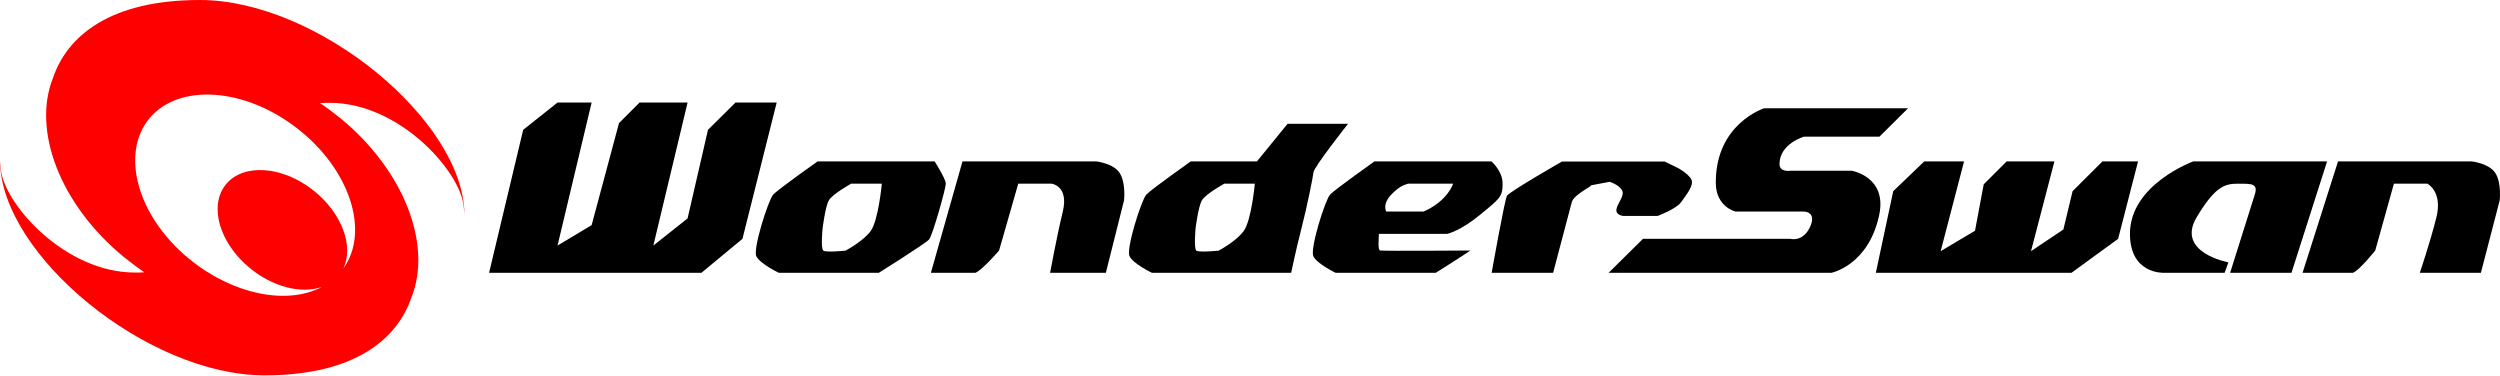
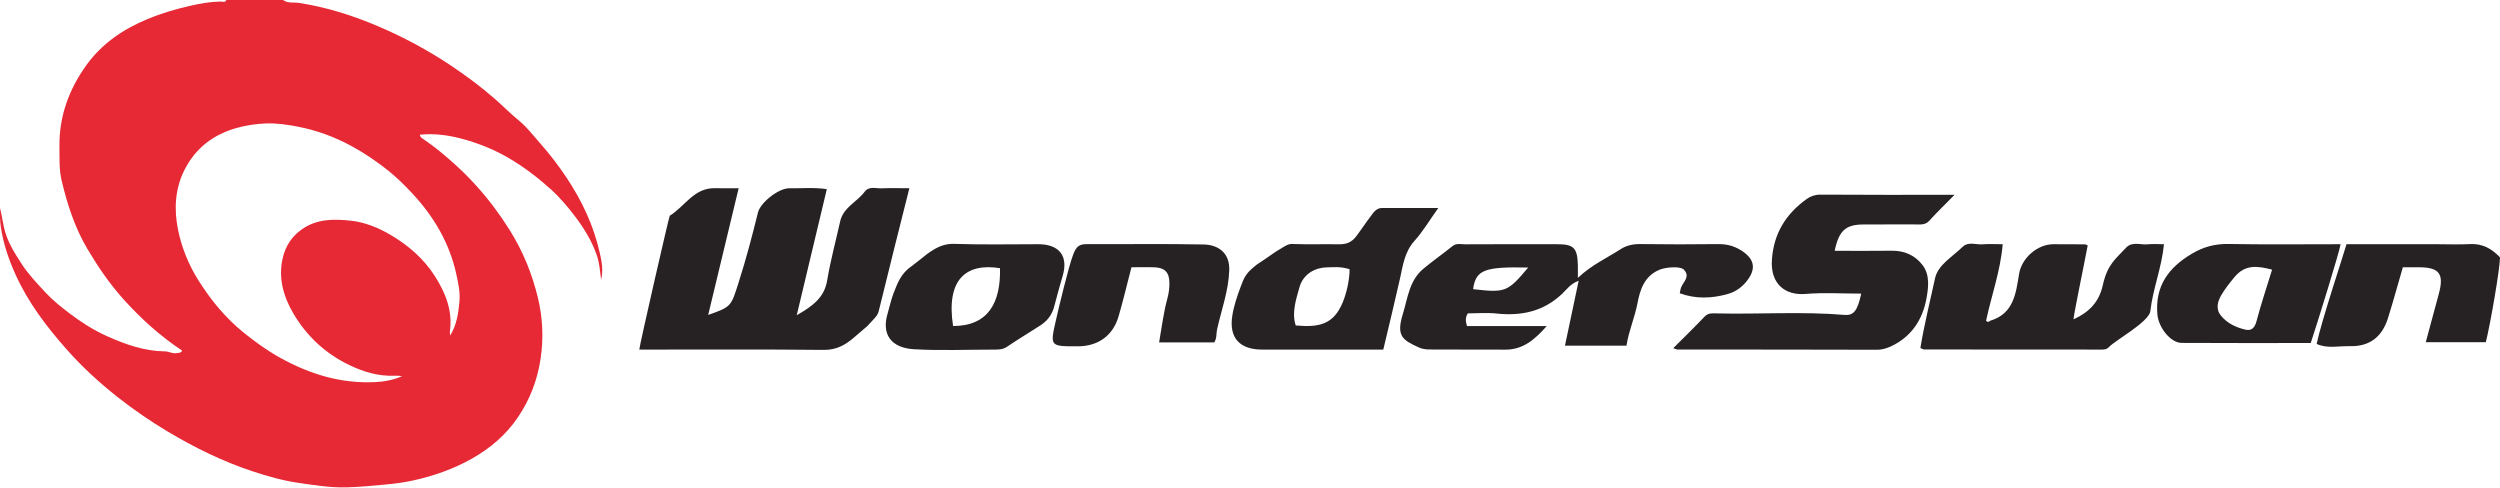
- <svg xmlns="http://www.w3.org/2000/svg" x="0px" y="0px" width="566.936px" height="85.117px">
-   <polygon points="110.912,61.863 118.646,29.436 126.435,23.255 134.167,23.255 126.435,55.682 134.167,51.054 140.375,27.912      145.031,23.255 155.926,23.255 148.165,55.682 155.926,49.529 160.555,29.436 166.792,23.255 176.133,23.255 168.372,54.158      159.059,61.863    " />
-   <polygon points="425.39,61.863 429.341,43.349 436.367,36.604 445.398,36.604 440.094,56.953 447.883,52.324 449.857,41.797      455.052,36.604 465.889,36.604 460.582,56.953 467.921,52.042 470.009,43.349 476.781,36.604 484.854,36.604 480.338,54.158      469.755,61.863    " />
-   <path d="M364.797 61.863l7.789-7.705h33.416s2.877.848 4.516-2.793c1.495-3.388-1.411-3.388-1.411-3.388h-15.522s-4.459-1.017-4.486-6.491c-.085-13.461 10.979-16.934 10.979-16.934H432.7l-6.489 6.436h-17.104s-5.447 1.553-5.561 6.097c-.084 2.06 2.455 1.637 2.455 1.637h13.941s8.071 1.354 6.209 10.047c-2.428 11.431-10.838 13.095-10.838 13.095h-50.516v-.001z" />
-   <path d="M338.269 61.863h13.94l4.233-16.029c.509-1.863 5.419-3.979 4.121-3.754-1.271.226 4.459-.848 4.459-.848s1.806.508 2.709 1.75c.933 1.213-.903 3.021-1.157 4.432-.254 1.41 1.553 1.552 1.553 1.552h7.789s4.178-1.552 5.307-3.104c1.102-1.58 2.482-3.217 2.482-4.6s-3.076-3.104-3.076-3.104l-3.133-1.524h-23.283s-11.146 6.379-12.444 7.705c-.454.393-3.5 17.524-3.5 17.524z" />
-   <path d="M175.313 44.168c-1.072 1.24-4.571 12.135-3.81 13.912.79 1.723 5.108 3.781 5.108 3.781h22.69s10.583-6.632 11.401-7.563c.79-.959 3.782-11.543 3.782-12.645 0-1.101-2.54-5.052-2.54-5.052h-26.529c.002.003-8.999 6.325-10.102 7.567zm17.696-2.512h6.971s-.79 8.383-2.539 10.752c-1.778 2.371-5.701 4.432-5.701 4.432s-4.402.452-5.023 0c-.649-.508-.17-5.053-.17-5.053s.593-4.909 1.411-6.35c.791-1.41 5.051-3.781 5.051-3.781z" />
-   <path d="M259.924 44.168c-1.073 1.24-4.572 12.135-3.782 13.912.79 1.723 5.08 3.781 5.08 3.781h31.58s1.045-5.022 2.343-10.104c1.241-4.77 2.709-12.105 2.709-12.645 0-1.129 7.846-11.033 7.846-11.033h-13.716l-6.941 8.521h-15.015c.029.004-8.974 6.326-10.104 7.568zm17.695-2.512h6.942s-.763 8.383-2.54 10.752c-1.723 2.371-5.673 4.432-5.673 4.432s-4.402.452-5.052 0c-.593-.508-.169-5.053-.169-5.053s.593-4.909 1.439-6.35c.791-1.41 5.053-3.781 5.053-3.781z" />
-   <path d="M211.101 61.863l7.168-25.26h30.311s4.008.424 5.362 2.682c1.411 2.259.96 6.152.96 6.152l-4.121 16.426h-12.644s1.468-8.043 2.879-13.886c1.411-5.842-2.54-6.321-2.54-6.321h-7.563l-4.346 15.154s-3.782 4.403-5.362 5.053h-10.104z" />
-   <path d="M522.162 61.863l8.044-25.26h30.311s3.979.424 5.391 2.682c1.412 2.259.96 6.152.96 6.152l-4.262 16.426h-13.857s2.314-6.772 3.782-12.645c1.411-5.813-2.061-7.563-2.061-7.563h-7.592l-4.233 15.154s-3.499 4.403-5.051 5.053h-11.432z" />
-   <path d="M301.607 44.168c-1.102 1.24-4.544 12.135-3.781 13.912.762 1.723 5.051 3.781 5.051 3.781h22.72s4.516-2.822 7.874-5.052c0 0-19.305.142-20.489 0-.536-.056-.338-2.397-.282-3.78h15.522s2.991-.649 7.45-4.348c4.516-3.695 5.08-4.092 5.08-7.027 0-2.905-2.541-5.052-2.541-5.052h-26.527c.055.002-8.975 6.324-10.077 7.566zm17.725-2.512h10.188s-1.129 3.867-6.688 6.321h-8.494c-.819-2.2 1.185-3.95 2.313-4.911 1.185-1.072 2.681-1.41 2.681-1.41z" />
-   <path d="M505.737 61.863s4.29-13.574 5.646-17.922c.677-2.369-.903-2.285-3.896-2.285s-5.165.648-9.313 7.563c-4.854 8.072 7.168 10.273 7.168 10.273l-.848 2.369H490.61s-7.592.312-7.592-8.832c0-11.232 14.365-16.427 14.365-16.427h30.338l-8.071 25.259h-13.913v.002z" />
-   <path fill="#FF0000" d="M72.559 23.369c.705-.028 1.439-.058 2.173-.058 15.805 0 29.352 15.324 30.367 23.113.112.819.169 1.553.226 2.174C105.127 27.32 71.966 0 45.325 0 24.778 0 15.184 8.297 12.022 17.667c-4.741 11.825 1.496 28.646 16.059 40.61 1.552 1.242 3.076 2.399 4.656 3.473-.678.057-1.411.057-2.145.057-15.805 0-29.352-15.324-30.367-23.113C.141 37.875.057 37.141 0 36.52c.197 21.279 33.358 48.598 60 48.598 20.545 0 30.141-8.324 33.302-17.666 4.741-11.797-1.496-28.616-16.059-40.611-1.553-1.243-3.076-2.4-4.684-3.472zM42.896 58.703c-11.74-9.625-15.635-23.765-9.06-31.808 6.632-8.043 21.59-7.112 33.612 2.259 11.91 9.256 16.481 23.367 10.386 31.777 2.483-5.052-.282-12.645-6.83-17.809-7.026-5.531-15.86-6.096-19.755-1.326-3.923 4.77-1.58 13.18 5.306 18.908 5.334 4.432 11.797 5.982 16.425 4.375-7.816 4.15-20.149 1.78-30.084-6.376z" />
+ <svg xmlns="http://www.w3.org/2000/svg" viewBox="0 0 601.482 117.265" height="117.265" width="601.482" xml:space="preserve" version="1.1" id="svg2">
+   <defs id="defs6">
+     <clipPath id="clipPath16" clipPathUnits="userSpaceOnUse">
+       <path id="path18" d="m 0,93.812 481.186,0 L 481.186,0 0,0 0,93.812 Z" />
+     </clipPath>
+   </defs>
+   <g transform="matrix(1.25,0,0,-1.25,0,117.2649)" id="g10">
+     <g id="g12">
+       <g clip-path="url(#clipPath16)" id="g14">
+         <g transform="translate(86.6544,29.2392)" id="g20">
+           <path id="path22" style="fill:#e72835;fill-opacity:1;fill-rule:nonzero;stroke:none" d="m 0,0 c 1.282,2.112 1.571,4.315 1.774,6.515 0.165,1.792 -0.218,3.554 -0.602,5.301 -1.318,5.996 -4.328,11.081 -8.466,15.525 -1.437,1.542 -2.936,3.029 -4.598,4.362 -2.261,1.814 -4.646,3.426 -7.183,4.798 -3.203,1.732 -6.615,2.985 -10.187,3.682 -2.043,0.399 -4.157,0.71 -6.223,0.631 -1.843,-0.071 -3.719,-0.349 -5.544,-0.849 -4.561,-1.251 -8.013,-3.915 -10.125,-8.112 -1.824,-3.625 -2.03,-7.572 -1.238,-11.485 0.701,-3.471 2.046,-6.772 3.94,-9.773 2.378,-3.768 5.167,-7.19 8.679,-10.027 2.258,-1.824 4.588,-3.502 7.116,-4.9 5.655,-3.126 11.659,-4.957 18.192,-4.645 1.792,0.086 3.553,0.417 5.218,1.158 -0.528,0.078 -1.045,0.095 -1.561,0.075 -3.072,-0.117 -5.912,0.754 -8.635,2.064 -4.588,2.207 -8.189,5.568 -10.746,9.914 -1.965,3.341 -2.993,7.015 -1.976,10.951 0.546,2.114 1.669,3.834 3.497,5.166 2.942,2.143 6.295,2.099 9.57,1.741 2.674,-0.293 5.244,-1.332 7.617,-2.729 3.437,-2.024 6.391,-4.582 8.538,-7.953 C -0.883,8.174 0.513,4.706 -0.071,0.732 -0.097,0.554 -0.038,0.364 0,0 m -32.182,64.573 c 0.911,-0.693 2.043,-0.403 3.041,-0.556 5.275,-0.81 10.298,-2.394 15.186,-4.468 4.89,-2.076 9.568,-4.584 13.979,-7.52 2.994,-1.994 5.896,-4.147 8.624,-6.537 1.537,-1.347 2.966,-2.816 4.563,-4.112 1.544,-1.253 2.775,-2.899 4.105,-4.397 1.815,-2.044 3.486,-4.228 5.013,-6.508 3.028,-4.524 5.321,-9.39 6.488,-14.718 0.33,-1.507 0.69,-3.094 0.22,-5.039 -0.212,1.844 -0.339,3.367 -0.844,4.794 -0.916,2.589 -2.309,4.929 -3.949,7.124 -1.51,2.02 -3.132,3.948 -5.015,5.628 -2.502,2.232 -5.149,4.258 -8.072,5.949 -2.862,1.656 -5.887,2.852 -9.052,3.69 -2.579,0.683 -5.225,1.015 -7.94,0.745 0.002,-0.456 0.373,-0.652 0.691,-0.867 2.16,-1.455 4.138,-3.126 6.076,-4.867 1.451,-1.303 2.805,-2.666 4.11,-4.115 2.392,-2.654 4.518,-5.493 6.408,-8.511 2.536,-4.048 4.326,-8.431 5.436,-13.063 0.912,-3.808 1.099,-7.669 0.529,-11.582 -0.608,-4.177 -2.077,-8.011 -4.43,-11.454 -2.269,-3.32 -5.261,-5.888 -8.808,-7.89 -3.556,-2.007 -7.333,-3.317 -11.268,-4.193 -1.724,-0.384 -3.495,-0.62 -5.278,-0.785 -2.549,-0.236 -5.096,-0.489 -7.653,-0.552 -3.073,-0.076 -6.096,0.418 -9.137,0.858 -3.074,0.444 -6.018,1.281 -8.933,2.247 -5.718,1.895 -11.087,4.542 -16.265,7.625 -3.356,1.998 -6.558,4.213 -9.614,6.61 -3.53,2.768 -6.844,5.825 -9.825,9.181 -3.911,4.404 -7.463,9.088 -9.902,14.512 -1.285,2.859 -2.284,5.792 -2.773,8.918 -0.202,1.291 -0.214,2.532 -0.146,3.812 0.254,-1.257 0.467,-2.514 0.738,-3.763 0.573,-2.64 1.998,-4.833 3.414,-7.029 1.274,-1.976 2.924,-3.678 4.506,-5.398 1.411,-1.534 3.072,-2.865 4.742,-4.128 2.214,-1.675 4.568,-3.183 7.103,-4.319 3.56,-1.595 7.225,-2.915 11.206,-2.953 0.775,-0.007 1.459,-0.487 2.267,-0.336 0.397,0.075 0.821,-0.008 1.046,0.481 -4.163,2.757 -7.856,6.092 -11.196,9.781 -2.687,2.966 -4.949,6.271 -7.004,9.728 -2.454,4.129 -3.9,8.611 -4.995,13.225 -0.512,2.157 -0.394,4.394 -0.421,6.609 -0.073,5.806 1.867,10.997 5.176,15.596 2.957,4.111 7.05,6.924 11.772,8.875 2.766,1.143 5.61,1.981 8.498,2.621 1.818,0.404 3.697,0.732 5.594,0.753 0.363,0.003 0.849,-0.255 1.079,0.298 l 10.91,0 z" />
+         </g>
+         <g transform="translate(128.9086,52.2882)" id="g24">
+           <path id="path26" style="fill:#262223;fill-opacity:1;fill-rule:nonzero;stroke:none" d="m 0,0 c 2.895,1.775 4.663,5.398 8.703,5.3 1.459,-0.035 2.92,-0.005 4.56,-0.005 -1.997,-8.308 -3.92,-16.306 -5.863,-24.386 4.507,1.57 4.394,1.689 5.831,6.165 1.433,4.465 2.622,8.98 3.741,13.525 0.485,1.968 4.005,4.71 6.004,4.683 2.403,-0.032 4.819,0.203 7.256,-0.166 -1.906,-7.992 -3.786,-15.873 -5.788,-24.263 3.078,1.773 5.302,3.373 5.859,6.713 0.636,3.815 1.657,7.567 2.498,11.349 0.6,2.699 3.216,3.721 4.699,5.685 0.864,1.144 2.128,0.634 3.228,0.676 1.769,0.069 3.543,0.019 5.391,0.019 -1.952,-7.796 -3.859,-15.294 -5.686,-22.812 -0.409,-1.685 -0.241,-1.394 -2.397,-3.711 l -2.618,-2.247 c -1.692,-1.451 -3.393,-2.374 -5.798,-2.348 -11.827,0.127 -23.655,0.058 -35.483,0.058 0,0.634 5.738,25.688 5.863,25.765" />
+         </g>
+         <g transform="translate(478.4567,27.9471)" id="g28">
+           <path id="path30" style="fill:#262223;fill-opacity:1;fill-rule:nonzero;stroke:none" d="m 0,0 -11.561,0 c 0.825,3.058 1.648,6.149 2.494,9.232 1.08,3.933 0.154,5.185 -3.873,5.191 -0.945,10e-4 -1.891,0 -3.031,0 -0.948,-3.263 -1.846,-6.554 -2.867,-9.807 -1.143,-3.643 -3.592,-5.472 -7.308,-5.377 -2.126,0.055 -4.352,-0.521 -6.415,0.43 0.887,4.309 5.197,17.213 5.744,19.191 l 17.466,0 c 2.1,0 4.206,-0.092 6.3,0.024 2.407,0.133 4.212,-0.898 5.78,-2.56 C 2.729,14.212 0.875,3.462 0,0" />
+         </g>
+         <g transform="translate(294.1375,42.315)" id="g32">
+           <path id="path34" style="fill:#262223;fill-opacity:1;fill-rule:nonzero;stroke:none" d="M 0,0 C -8.463,0.194 -10.088,-0.462 -10.606,-4.159 -4.367,-4.869 -3.985,-4.726 0,0 m 9.563,-1.985 c 2.671,2.513 5.583,3.815 8.233,5.524 1.159,0.748 2.425,0.999 3.833,0.98 4.961,-0.069 9.925,-0.065 14.887,-0.005 1.61,0.019 2.998,-0.302 4.401,-1.169 2.431,-1.502 3.044,-3.279 1.44,-5.562 -0.961,-1.369 -2.256,-2.402 -3.947,-2.876 -3.12,-0.875 -6.178,-0.969 -9.233,0.136 0.11,0.563 0.132,0.767 0.19,0.959 0.35,1.177 1.945,2.164 0.597,3.596 -0.671,0.713 -3.505,0.491 -4.742,-0.039 -2.845,-1.217 -3.681,-3.768 -4.176,-6.375 -0.533,-2.807 -1.702,-5.407 -2.127,-8.215 l -11.84,0 c 0.882,4.181 1.736,8.23 2.633,12.48 C 8.132,-3.11 7.404,-4.231 6.53,-5.057 2.92,-8.466 -1.315,-9.352 -6.077,-8.851 c -1.861,0.195 -3.76,0.032 -5.545,0.032 -0.536,-0.87 -0.416,-1.554 -0.154,-2.444 l 15.343,0 c -2.2,-2.479 -4.486,-4.561 -7.957,-4.537 -4.646,0.032 -9.292,-0.013 -13.938,0.026 -0.904,0.008 -1.764,-0.038 -2.723,0.399 -3.097,1.409 -4.389,2.17 -3.092,6.378 0.966,3.132 1.244,6.491 3.964,8.763 1.814,1.515 3.761,2.87 5.6,4.355 0.775,0.627 1.615,0.347 2.415,0.352 C -6.251,4.508 -0.338,4.498 5.575,4.49 8.792,4.486 9.474,3.784 9.561,0.432 9.577,-0.2 9.563,-0.832 9.563,-1.985" />
+         </g>
+         <g transform="translate(322.0508,26.7922)" id="g36">
+           <path id="path38" style="fill:#262223;fill-opacity:1;fill-rule:nonzero;stroke:none" d="m 0,0 c 2.093,2.095 4.111,4.046 6.039,6.081 0.704,0.744 1.502,0.634 2.318,0.616 8.206,-0.188 16.421,0.395 24.623,-0.288 1.753,-0.146 2.498,0.79 3.205,4.098 -3.607,0 -7.161,0.234 -10.67,-0.062 -4.073,-0.343 -6.831,2.018 -6.52,6.578 0.348,5.102 2.726,8.868 6.748,11.731 0.709,0.505 1.588,0.812 2.611,0.804 8.421,-0.062 16.842,-0.035 25.794,-0.035 -1.85,-1.885 -3.414,-3.39 -4.869,-4.996 -0.77,-0.85 -1.681,-0.703 -2.604,-0.705 -3.381,-0.009 -6.761,0.017 -10.141,-0.01 -3.338,-0.025 -4.651,-1.189 -5.456,-5.065 3.712,0 7.355,-0.036 10.996,0.013 2.459,0.033 4.501,-0.899 5.934,-2.79 1.432,-1.891 1.113,-4.313 0.738,-6.378 C 48.025,5.611 45.954,2.324 42.135,0.465 41.218,0.018 40.288,-0.303 39.188,-0.299 26.406,-0.251 13.625,-0.267 0.843,-0.259 0.669,-0.259 0.495,-0.156 0,0" />
+         </g>
+         <g transform="translate(399.1349,32.3591)" id="g40">
+           <path id="path42" style="fill:#262223;fill-opacity:1;fill-rule:nonzero;stroke:none" d="m 0,0 c 2.857,1.321 4.848,3.201 5.59,6.525 0.916,4.103 2.457,5.042 4.458,7.222 1.186,1.293 2.77,0.539 4.171,0.681 1.025,0.103 2.068,0.02 3.156,0.02 C 16.928,9.876 15.232,5.862 14.754,1.586 14.523,-0.492 7.994,-4.042 6.794,-5.336 6.272,-5.9 5.679,-5.831 5.069,-5.831 c -11.288,-0.002 -22.576,0.003 -33.864,0.019 -0.192,0 -0.383,0.147 -0.715,0.283 0.735,4.489 1.859,8.941 2.817,13.403 0.565,2.627 3.367,4.146 5.284,6.045 1.108,1.099 2.597,0.397 3.909,0.509 1.142,0.097 2.299,0.02 3.835,0.02 -0.445,-5.187 -2.188,-9.945 -3.202,-14.731 0.462,-0.442 0.62,-0.051 0.859,0.022 4.496,1.383 4.882,5.291 5.498,9.016 0.502,3.031 3.505,5.686 6.604,5.692 2.005,0.003 4.009,-10e-4 6.013,-0.021 C 2.304,14.424 2.499,14.289 2.694,14.214 1.83,9.62 -0.255,-0.229 0,0" />
+         </g>
+         <g transform="translate(259.7591,42.0052)" id="g44">
+           <path id="path46" style="fill:#262223;fill-opacity:1;fill-rule:nonzero;stroke:none" d="m 0,0 c -1.855,0.557 -3.12,0.36 -4.361,0.346 -2.094,-0.025 -4.573,-1.143 -5.318,-3.933 -0.555,-2.076 -1.522,-4.751 -0.684,-7.249 4.606,-0.415 7.309,0.232 9.062,4.492 C -0.599,-4.637 0,-2.171 0,0 M 17.072,11.771 C 15.349,9.354 14.108,7.234 12.496,5.449 10.575,3.322 10.272,0.739 9.697,-1.834 c -1,-4.477 -2.095,-8.932 -3.21,-13.648 l -12.619,0 c -3.587,0 -7.174,-0.013 -10.761,0.003 -4.289,0.019 -6.348,2.293 -5.68,6.523 0.299,1.89 0.928,3.751 1.603,5.553 0.645,1.719 0.933,2.468 2.514,3.794 1.149,0.964 0,0 4.287,3.001 2.686,1.648 2.394,1.481 3.941,1.432 2.635,-0.081 5.275,0.017 7.912,-0.037 1.526,-0.032 2.643,0.19 3.768,1.758 2.618,3.649 1.682,2.404 2.618,3.649 0.521,0.693 1.065,1.59 2.2,1.584 3.436,-0.018 6.871,-0.007 10.802,-0.007" />
+         </g>
+         <g transform="translate(183.4422,31.0606)" id="g48">
+           <path id="path50" style="fill:#262223;fill-opacity:1;fill-rule:nonzero;stroke:none" d="M 0,0 C 6.82,0.003 9.19,4.567 9.031,11.13 2.589,12.167 -1.398,9.066 0,0 M 19.514,3.937 C 19.113,2.274 18.229,1.051 16.853,0.153 c -2.137,-1.395 -4.34,-2.692 -6.448,-4.131 -0.865,-0.59 -1.746,-0.56 -2.676,-0.56 -5.071,0 -10.154,-0.219 -15.208,0.066 -4.475,0.253 -6.281,2.87 -5.147,6.778 0.397,1.367 0.702,2.811 1.199,4.079 0.734,1.87 1.384,3.736 3.442,5.133 3.677,2.819 2.394,1.959 3.677,2.819 1.352,0.906 2.734,1.54 4.559,1.476 5.382,-0.187 10.774,-0.064 16.161,-0.067 4.054,-0.003 5.857,-2.307 4.646,-6.226 C 20.765,8.572 19.756,4.94 19.514,3.937" />
+         </g>
+         <g transform="translate(437.3184,41.9097)" id="g52">
+           <path id="path54" style="fill:#262223;fill-opacity:1;fill-rule:nonzero;stroke:none" d="m 0,0 c -2.828,0.735 -5.187,1.048 -7.239,-1.433 -0.925,-1.118 -1.845,-2.28 -2.547,-3.485 -0.632,-1.084 -1.154,-2.583 -0.069,-3.919 1.229,-1.513 2.908,-2.281 4.712,-2.708 1.186,-0.281 1.815,0.361 2.153,1.651 C -2.148,-6.678 -1.081,-3.522 0,0 m 7.442,-14.119 c -8.244,0 -16.557,-0.032 -24.869,0.023 -2.114,0.013 -4.416,2.948 -4.644,5.428 -0.504,5.493 2.134,9.085 6.666,11.757 2.22,1.308 4.437,1.9 7.024,1.853 C -1.22,4.813 5.945,4.897 13.185,4.897 12.874,3.101 8.816,-9.933 7.442,-14.119" />
+         </g>
+         <g transform="translate(206.5737,44.8559)" id="g56">
+           <path id="path58" style="fill:#262223;fill-opacity:1;fill-rule:nonzero;stroke:none" d="M 0,0 C 0.588,1.51 1.14,1.972 2.589,1.966 10.087,1.935 17.587,2.051 25.083,1.901 28.01,1.842 30.127,0.204 30.026,-3.026 29.9,-7.015 28.523,-10.662 27.68,-14.449 c -0.175,-0.784 -0.015,-1.654 -0.532,-2.496 l -10.624,0 c 0.521,2.927 0.848,5.754 1.597,8.465 0.29,1.051 0.399,2.04 0.384,3.059 -0.03,1.962 -0.896,2.843 -2.815,2.923 -1.467,0.061 -2.938,0.012 -4.491,0.012 -0.84,-3.232 -1.577,-6.385 -2.487,-9.488 -1.083,-3.69 -3.951,-5.719 -7.808,-5.725 -5.504,-0.009 -5.388,-0.035 -4.177,5.295 C -2.87,-10.628 -0.904,-2.323 0,0" />
+         </g>
+       </g>
+     </g>
+   </g>
</svg>
